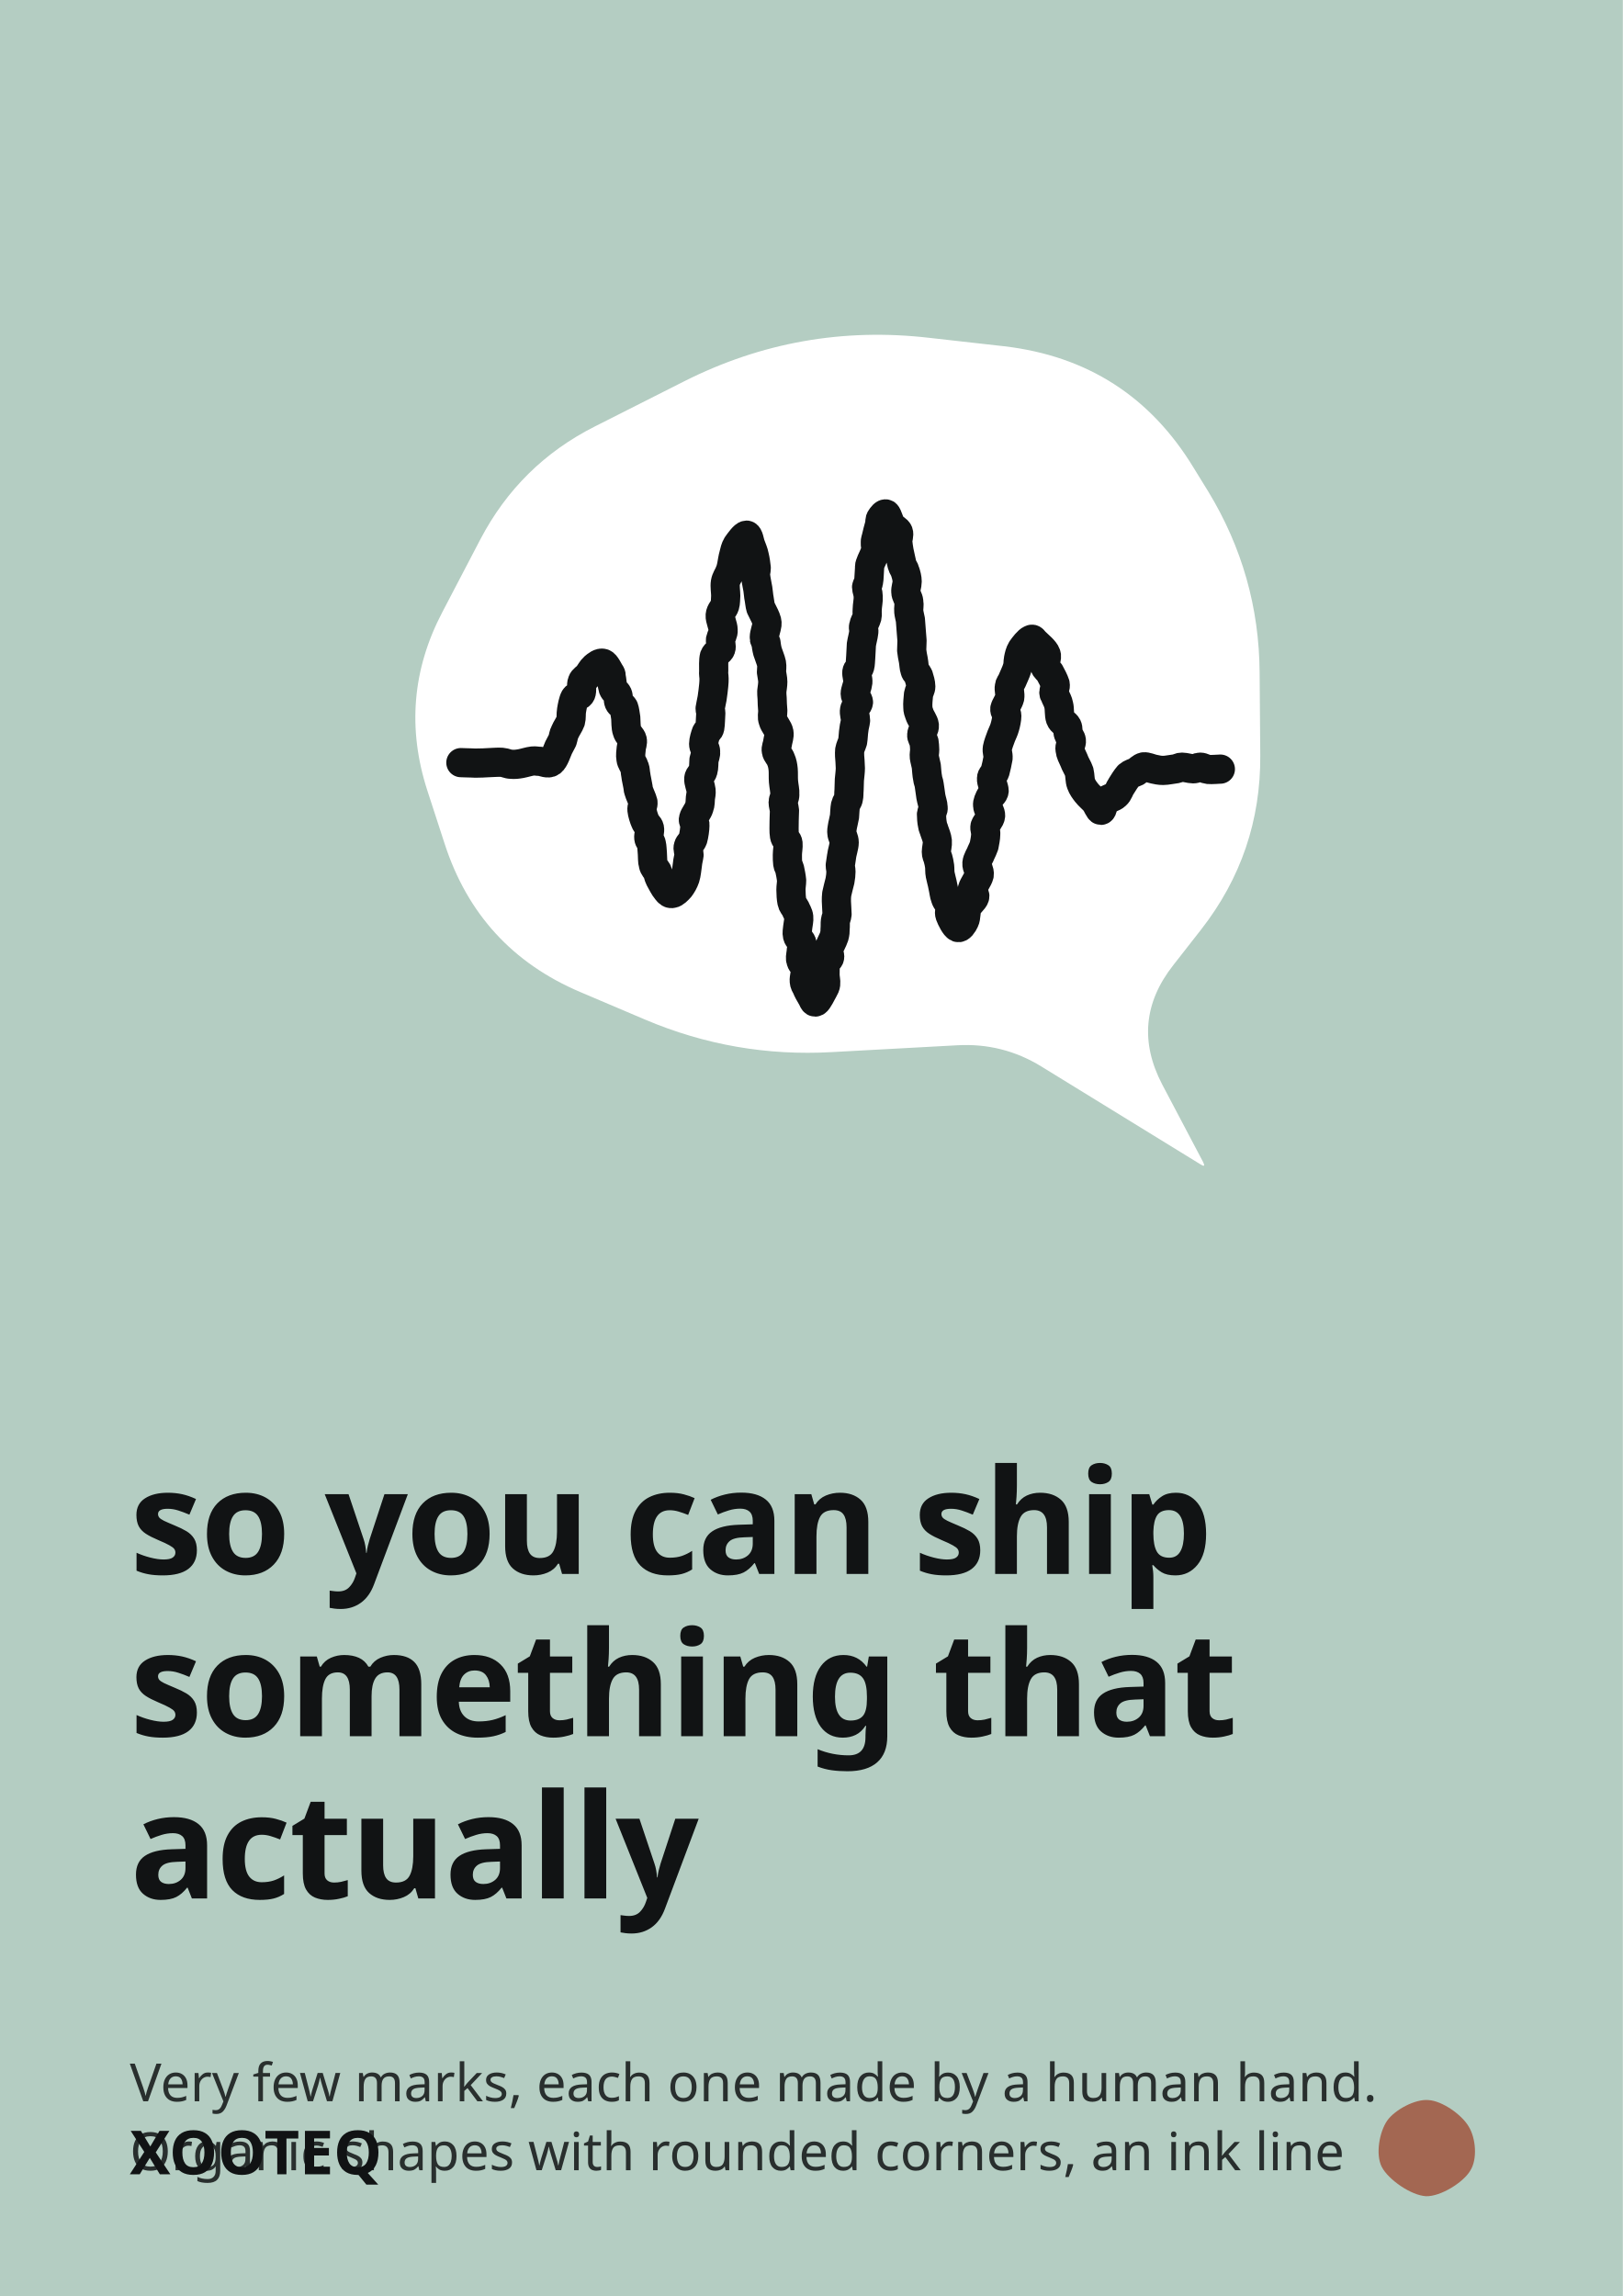
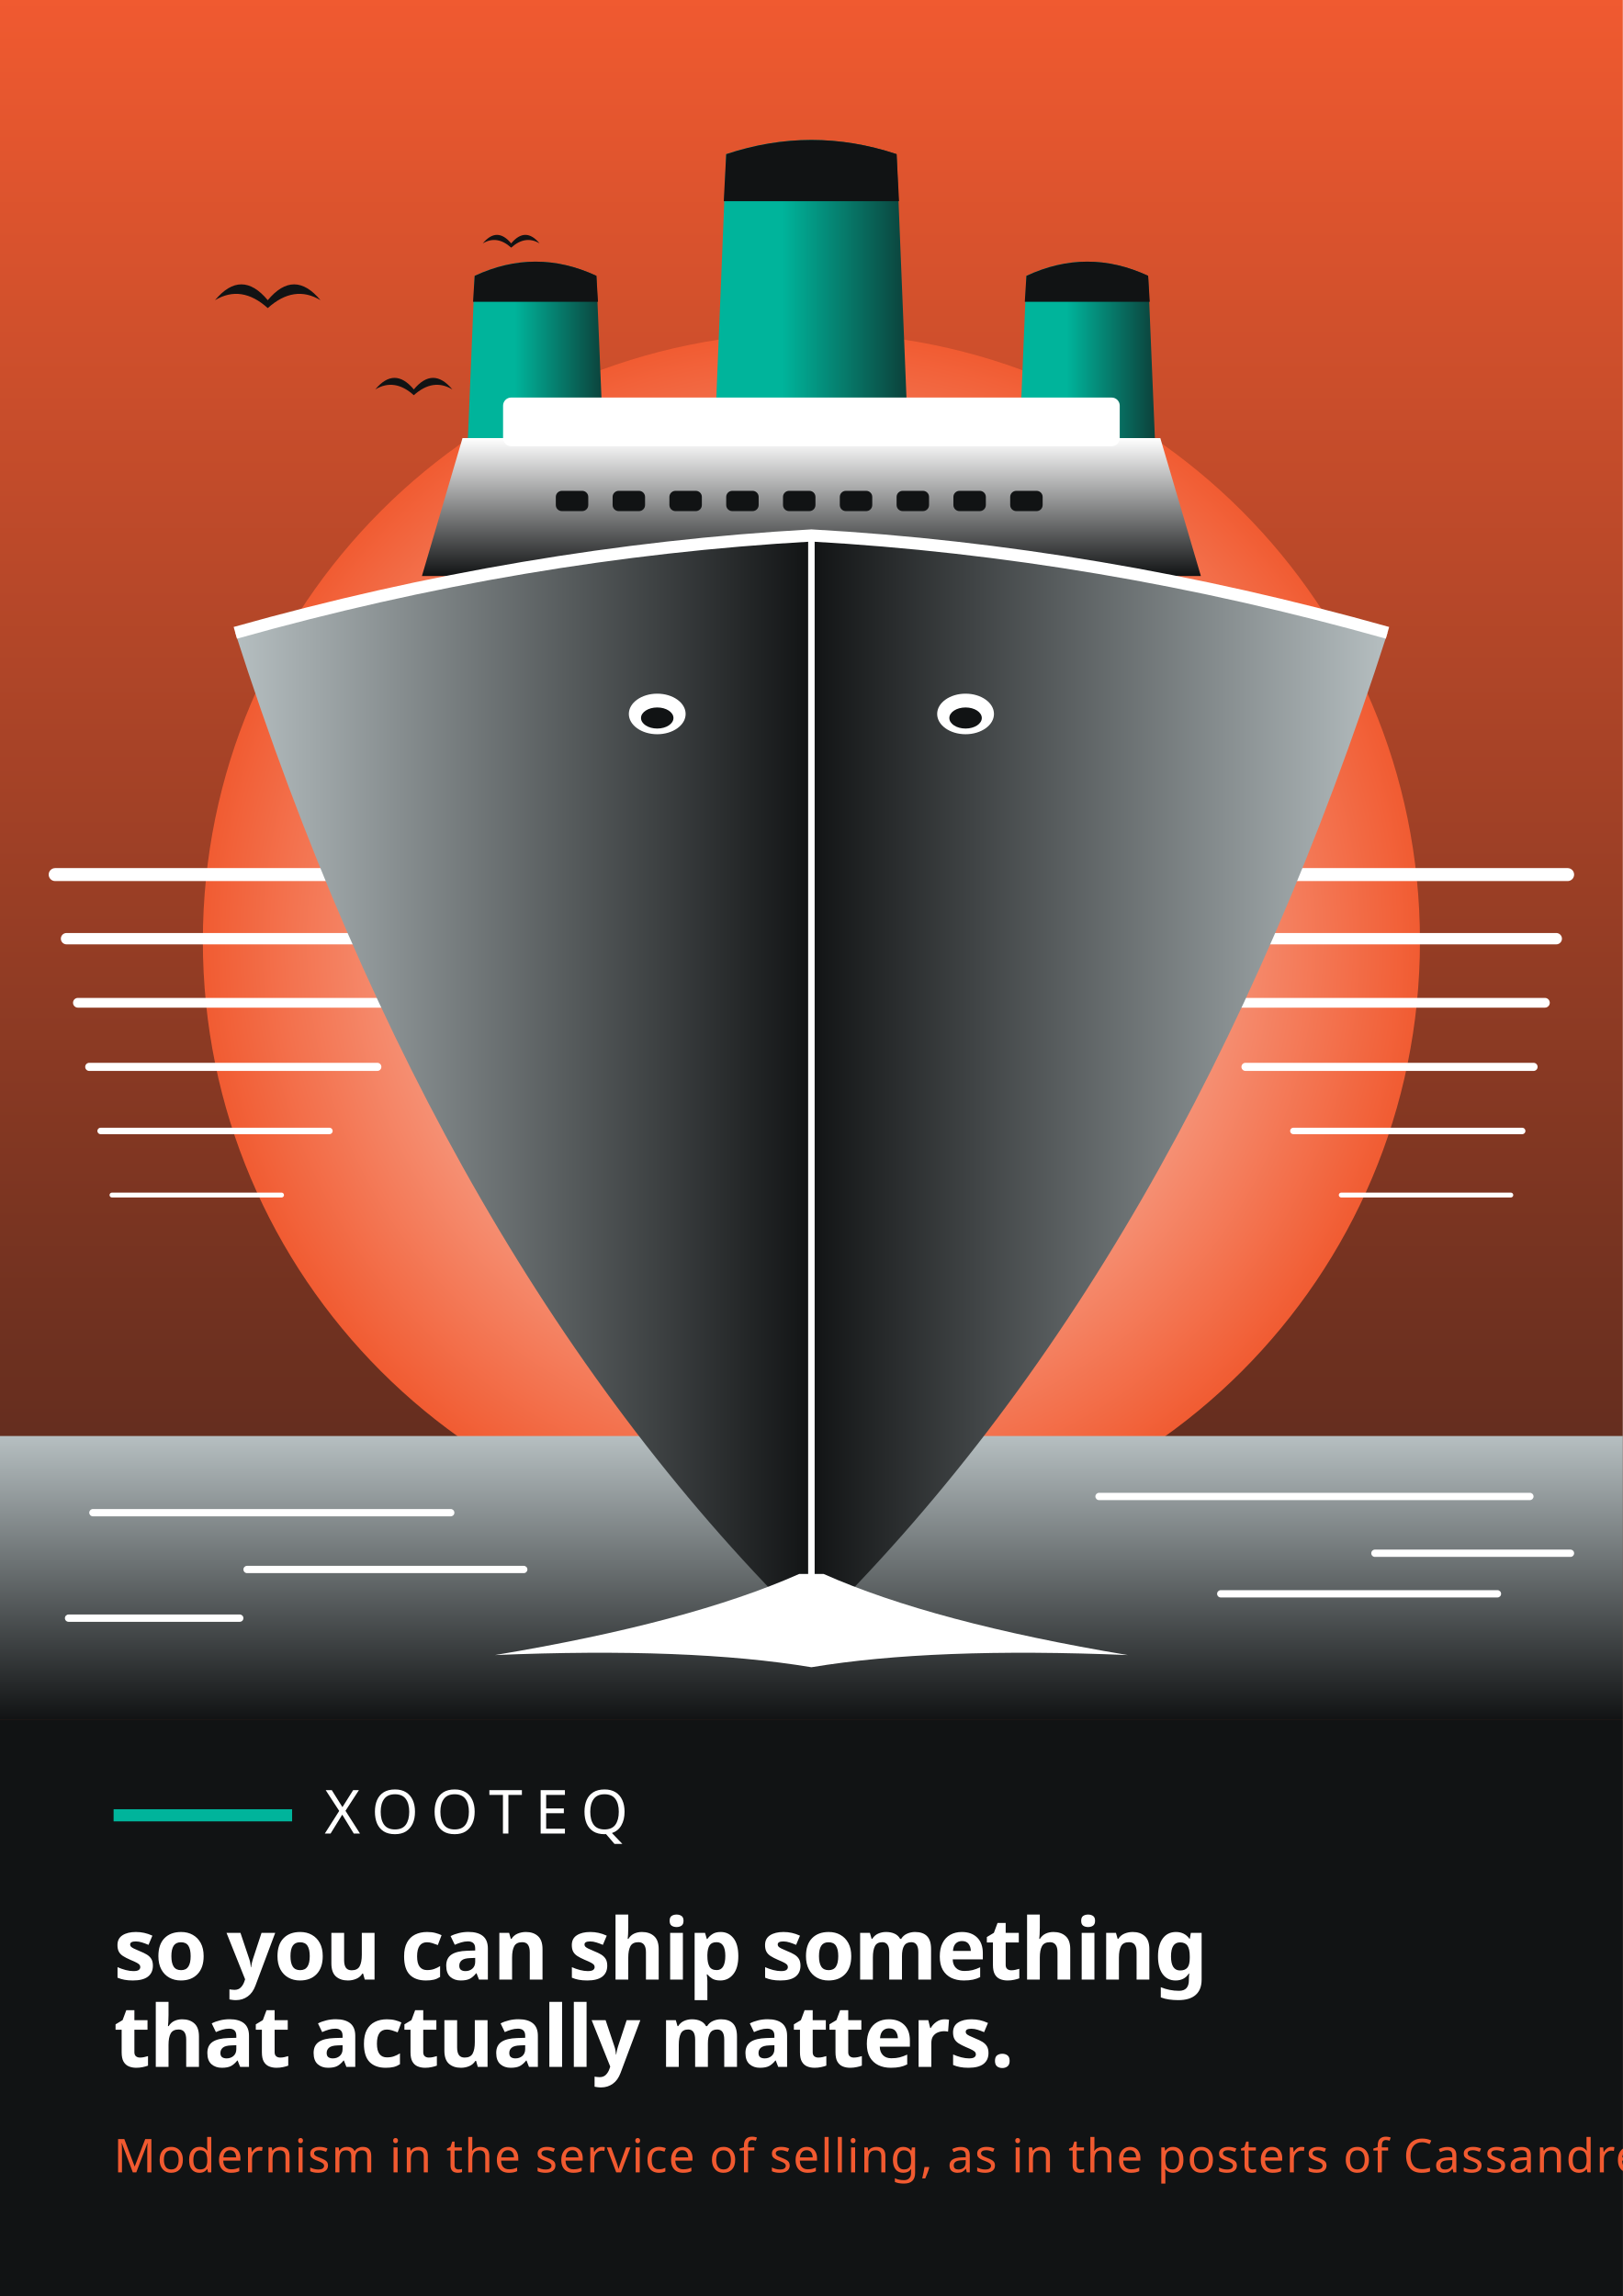
- <svg xmlns="http://www.w3.org/2000/svg" viewBox="0 0 400 566" role="img" aria-label="Humanist Minimal sample poster">
-   <rect width="400" height="566" fill="#b4cdc2" />
-   <g transform="translate(40 20) scale(0.8)">
-     <path class="ud-pop" fill="#ffffff" d="M98 141.2Q110.1 118.1 133.3 106.4L160.8 92.5Q196.5 74.5 236.3 79.1L259.4 81.7Q297.8 86.2 317.8 119.2L322.3 126.5Q337.9 152.2 338.1 182.2L338.3 207.8Q338.5 237.8 320.1 261.4L311.5 272.4Q297.9 289.7 308.1 309.2L320.7 333.1Q321.6 334.9 319.9 333.8L270.8 303.6Q258.9 296.3 244.9 297.1L206.3 299.2Q176.4 300.9 148.8 289.2L128.8 280.7Q97.5 267.4 87 235L81.7 218.7Q72.4 190.1 86.3 163.6Z" />
-     <g class="ud-talk">
-       <path class="ud-draw" fill="none" stroke="#111314" stroke-width="9" stroke-linecap="round" stroke-linejoin="round" pathLength="1" style="animation-delay:220ms" d="M92 210C92.5 210 94.2 210.1 95.3 210.1C96.4 210.2 97.9 210.1 98.8 210.1C99.7 210 99.7 210.1 100.7 210C101.6 210 103.5 209.8 104.6 209.9C105.8 210 106.5 210.5 107.5 210.5C108.5 210.6 109.4 210.5 110.5 210.3C111.6 210.1 113.1 209.6 114.1 209.5C115 209.4 115.4 209.6 116.4 209.6C117.3 209.7 118.9 210.5 119.8 209.8C120.8 209.1 121.6 206.5 122.1 205.4C122.7 204.3 122.9 203.9 123.3 203.1C123.6 202.2 123.6 201.4 124.1 200.5C124.5 199.5 125.4 198.3 125.8 197.2C126.1 196.1 125.9 195.1 126.1 193.9C126.3 192.7 126.6 191 127.1 190.1C127.6 189.3 128.6 189.6 129 188.7C129.4 187.9 129 186 129.4 185.1C129.7 184.2 130.6 183.9 131.2 183.1C131.8 182.4 132.3 181.3 133.1 180.6C133.8 180 134.9 179.1 135.8 179.4C136.6 179.6 137.5 181.7 138 182.4C138.4 183.1 138.2 182.7 138.3 183.5C138.5 184.3 138.6 186.2 138.9 187.1C139.3 188.1 140 188.3 140.3 189C140.6 189.7 140.4 190.7 140.7 191.4C141 192.1 141.8 192.4 142.2 193.1C142.5 193.9 142.6 195 142.8 196.2C142.9 197.4 142.8 199.1 143.2 200.2C143.5 201.4 144.6 202.1 144.8 203C145 203.9 144.6 204.6 144.5 205.5C144.4 206.5 144.2 207.8 144.4 208.8C144.5 209.8 145.3 210.7 145.5 211.5C145.8 212.3 145.7 212.9 145.9 213.8C146 214.8 146.4 216.3 146.5 217.1C146.7 217.9 146.5 217.8 146.8 218.7C147 219.5 147.9 221.3 148.1 222.2C148.2 223.2 147.7 223.6 147.8 224.6C147.9 225.6 148.4 227.2 148.8 228.1C149.1 229 149.9 229.3 150.1 230.2C150.3 231.1 149.8 232.4 149.9 233.2C150 234.1 150.6 234.3 150.7 235.1C150.9 235.9 150.9 237 151 238C151.1 239.1 151 240.5 151.3 241.4C151.5 242.4 152.1 242.8 152.5 243.5C152.8 244.2 152.8 244.8 153.3 245.8C153.8 246.7 154.7 248.5 155.4 249.3C156 250.1 156.5 250.5 157.2 250.3C157.9 250.2 158.8 249.3 159.5 248.5C160.1 247.7 160.7 246.7 161.1 245.5C161.5 244.3 161.6 242.6 161.8 241.4C161.9 240.2 162.2 239.3 162.3 238.4C162.3 237.4 161.8 236.6 162.1 235.8C162.3 235 163.1 234.6 163.5 233.5C163.8 232.5 164.1 230.4 164.1 229.3C164.2 228.3 163.4 228.2 163.7 227.2C163.9 226.3 165.1 224.9 165.4 223.8C165.8 222.8 165.7 221.8 165.8 220.9C165.9 220 166.1 219.5 166 218.5C165.9 217.5 165.2 215.9 165.3 214.9C165.4 213.9 166.4 213.4 166.6 212.5C166.9 211.5 166.8 210.2 166.9 209.2C167.1 208.3 167.5 207.4 167.4 206.6C167.4 205.8 166.8 205.2 166.8 204.2C166.8 203.2 167.3 201.6 167.6 200.8C168 200 168.5 200.2 168.7 199.2C168.9 198.2 168.9 195.8 169 194.8C169 193.9 168.8 194.1 168.8 193.3C168.9 192.5 169.2 191.4 169.4 190.2C169.6 189 169.8 187.2 169.9 186.2C170 185.2 170 184.8 170 184.1C170 183.3 169.8 182.8 169.9 181.7C169.9 180.6 169.8 178.4 170.1 177.3C170.5 176.2 171.8 175.8 172.1 174.9C172.4 174.1 171.9 173 172 172.1C172.2 171.1 172.9 170.3 172.8 169.1C172.8 167.8 171.8 165.8 171.9 164.6C172 163.3 173 162.6 173.3 161.6C173.6 160.6 173.5 159.7 173.6 158.6C173.6 157.4 173.3 155.7 173.5 154.5C173.7 153.3 174.4 152.4 174.7 151.6C175.1 150.7 175.2 150.3 175.4 149.4C175.6 148.4 175.8 146.9 176.1 145.9C176.4 144.8 176.5 144 177.1 143C177.8 142 179.3 139.9 180 139.9C180.7 139.9 180.9 142 181.3 143C181.7 144.1 182.2 145.2 182.4 146.3C182.7 147.5 182.9 149 183 150C183 151 182.7 151.3 182.8 152.4C182.9 153.5 183.3 155.3 183.5 156.5C183.7 157.7 183.7 158.6 183.9 159.5C184.1 160.5 184.1 161.3 184.4 162.3C184.8 163.2 185.6 164.6 185.9 165.4C186.2 166.3 186.4 166.5 186.3 167.5C186.2 168.4 185.5 170.3 185.5 171.3C185.4 172.2 185.8 172.3 186 173C186.1 173.8 186.2 174.7 186.5 175.8C186.8 176.8 187.5 178.4 187.7 179.4C187.9 180.5 187.7 181.2 187.7 182.1C187.8 183 188.1 184.1 188.1 185.1C188.1 186.1 187.9 187.1 187.8 188C187.8 188.8 187.8 189.2 187.9 190.2C187.9 191.2 188 192.9 188.1 194C188.1 195.1 187.8 195.9 188.2 197C188.5 198.2 189.8 199.5 190 200.7C190.2 201.8 189.7 202.9 189.6 203.8C189.5 204.8 189 205.5 189.2 206.4C189.3 207.3 190.3 208.1 190.6 209.1C191 210 191.2 211 191.3 212.1C191.4 213.2 191.3 214.5 191.4 215.8C191.5 217.1 191.9 218.8 191.8 219.8C191.8 220.9 191.3 221.4 191.3 222.2C191.3 223 191.6 223.8 191.7 224.8C191.7 225.8 191.6 226.7 191.6 228C191.6 229.3 191.5 231.4 191.7 232.5C191.9 233.7 192.7 233.9 192.8 234.9C192.9 235.8 192.6 237.3 192.6 238.4C192.6 239.4 192.6 240.4 192.7 241.1C192.8 241.9 193.1 242 193.3 242.8C193.5 243.7 193.8 245.2 193.9 246.3C193.9 247.3 193.7 248.1 193.7 249.2C193.7 250.3 193.8 252 194 252.9C194.2 253.9 194.7 254.2 195.1 255C195.4 255.8 196 256.6 196.1 257.6C196.2 258.5 195.9 259.7 195.8 260.6C195.7 261.6 195.5 262.5 195.7 263.3C195.9 264.2 197 264.9 197.1 265.8C197.3 266.6 196.8 267.8 196.8 268.7C196.7 269.6 196.5 270.3 196.8 271.1C197 271.9 197.9 272.4 198.1 273.5C198.3 274.5 197.7 276.4 197.8 277.3C197.9 278.3 198.1 278.4 198.5 279.2C198.8 280 199.5 281.3 200 282.1C200.5 282.8 200.7 284.1 201.4 283.7C202 283.4 203.2 280.9 203.7 280C204.2 279 204.3 279 204.4 278.2C204.5 277.4 204.2 276.3 204.2 275.3C204.2 274.2 204.2 272.6 204.4 271.7C204.6 270.8 205.5 270.7 205.6 270C205.8 269.3 205.1 268.7 205.3 267.6C205.6 266.5 206.7 264.6 207 263.6C207.3 262.5 207.3 262 207.3 261.2C207.4 260.4 207.3 259.5 207.4 258.8C207.5 258 207.8 257.7 207.9 256.7C207.9 255.6 207.7 253.7 207.7 252.7C207.7 251.7 207.7 251.5 207.8 250.5C208 249.5 208.5 247.6 208.8 246.4C209 245.3 209.1 244.4 209.1 243.6C209.1 242.8 208.9 242.4 208.9 241.6C209 240.8 209.1 240.1 209.3 238.9C209.4 237.8 210.1 235.8 210.1 234.6C210.1 233.4 209.4 232.5 209.4 231.7C209.3 230.9 209.4 230.9 209.5 230C209.6 229.2 210 227.8 210.2 226.6C210.3 225.5 210.3 224.2 210.5 223.2C210.7 222.3 211.3 221.8 211.4 221C211.6 220.2 211.5 219.4 211.6 218.5C211.6 217.5 211.7 216.4 211.7 215.3C211.8 214.2 212 212.7 212 211.7C212 210.8 211.9 210.5 211.9 209.6C211.8 208.7 211.7 207.2 211.8 206.2C212 205.1 212.4 204.5 212.7 203.5C212.9 202.4 212.9 200.9 213.1 199.8C213.2 198.7 213.5 198 213.6 197C213.6 196 213.1 194.8 213.3 193.8C213.4 192.9 214.4 192.2 214.5 191.4C214.5 190.6 213.5 189.8 213.5 188.8C213.5 187.8 214.2 186.4 214.3 185.3C214.4 184.2 213.9 182.9 214 182.1C214.1 181.3 214.7 181.2 214.9 180.4C215.1 179.7 215.1 178.6 215.2 177.4C215.3 176.3 215.3 174.8 215.4 173.6C215.6 172.3 216 171 216.1 170C216.3 169.1 215.9 168.7 216.1 167.9C216.2 167.1 216.9 166 217.1 165.2C217.3 164.3 217.1 163.9 217.2 162.8C217.2 161.7 217.6 159.9 217.5 158.8C217.5 157.6 217 156.7 217 155.9C217.1 155.2 217.5 155.2 217.6 154.3C217.8 153.4 217.8 151.3 217.9 150.4C218 149.5 217.8 149.7 218.1 148.8C218.4 147.8 219.5 145.9 219.7 144.8C220 143.7 219.6 142.8 219.7 142.1C219.7 141.4 219.8 141.5 220 140.6C220.2 139.7 220.7 137.7 221 136.7C221.2 135.7 221 135.2 221.4 134.7C221.7 134.2 222.5 133.1 223 133.4C223.5 133.8 224 136 224.6 136.9C225.3 137.8 226.5 138.2 226.8 139C227.1 139.8 226.6 140.9 226.6 141.9C226.7 142.8 226.8 143.7 227 144.8C227.3 146 227.6 147.8 227.9 148.9C228.2 150 228.7 150.3 228.9 151.2C229.2 152.1 229.5 153.2 229.5 154.2C229.5 155.3 229 156.4 229.1 157.4C229.1 158.4 229.9 159.3 230 160.4C230.2 161.4 229.9 162.5 230 163.4C230.1 164.4 230.3 164.9 230.5 166C230.6 167 230.7 168.8 230.8 169.9C230.9 170.9 230.9 171.4 231 172.4C231 173.3 230.9 174.4 230.9 175.4C231 176.4 231.2 177.4 231.4 178.4C231.6 179.4 231.6 180.7 231.9 181.5C232.1 182.3 232.7 182.5 233 183.3C233.3 184.2 233.7 185.6 233.7 186.5C233.7 187.4 233.2 187.9 233 189C232.9 190.1 232.7 191.9 232.8 192.9C232.8 193.9 233 194.2 233.3 195.1C233.6 196.1 234.7 197.5 234.8 198.5C234.9 199.6 234 200.5 234 201.4C233.9 202.2 234.5 202.8 234.7 203.6C234.8 204.3 234.9 205.2 234.9 206C234.9 206.8 234.7 207.4 234.8 208.3C234.9 209.1 235.2 210 235.4 211.1C235.5 212.2 235.6 213.8 235.8 214.7C235.9 215.7 236.2 216 236.3 216.9C236.5 217.9 236.6 219.3 236.8 220.4C237 221.6 237.5 222.9 237.5 223.8C237.6 224.7 237.1 225 237 225.9C237 226.7 237.1 228.3 237.3 229.1C237.4 230 237.7 230.3 237.9 231.1C238.2 232 238.7 233.1 238.8 234.2C238.9 235.2 238.5 236.6 238.5 237.5C238.5 238.4 238.8 238.8 239 239.5C239.2 240.3 239.4 241 239.5 241.9C239.6 242.7 239.5 243.6 239.7 244.6C239.9 245.7 240.3 246.9 240.5 248.1C240.8 249.3 240.9 250.7 241.3 251.7C241.6 252.7 242.4 253.3 242.6 254.2C242.9 255.1 242.3 255.9 242.7 257C243.1 258.1 244.3 260.5 245.1 260.8C245.8 261.1 246.7 259.8 247.2 258.7C247.7 257.7 247.5 255.9 248 254.6C248.5 253.4 250 252.4 250.3 251.4C250.6 250.5 249.4 250.1 249.6 249C249.9 247.8 251.4 245.9 251.7 244.6C251.9 243.3 250.9 242.2 251 241C251.1 239.8 252 238.6 252.3 237.7C252.7 236.8 252.9 236.5 253.2 235.6C253.4 234.6 253.7 233.1 253.7 232.1C253.8 231.1 253.3 230.6 253.5 229.6C253.8 228.7 255.1 227.5 255.2 226.4C255.3 225.4 254.3 224.1 254.3 223.2C254.2 222.2 254.7 221.5 255 220.7C255.3 220 256.2 219.7 256.3 218.7C256.3 217.8 255.4 215.9 255.5 214.9C255.5 213.9 256.3 213.7 256.6 212.7C256.9 211.6 257.3 209.8 257.5 208.6C257.6 207.4 257.1 206.7 257.3 205.5C257.5 204.4 258.1 202.9 258.5 201.8C258.9 200.8 259.3 200.1 259.6 199C259.9 198 260.2 196.5 260.2 195.6C260.2 194.7 259.5 194.3 259.6 193.4C259.8 192.5 260.8 191.2 261.1 190C261.3 188.9 260.8 187.4 261 186.6C261.1 185.7 261.4 185.7 261.8 184.8C262.2 183.8 263.1 182 263.4 180.9C263.8 179.7 263.6 179.1 263.8 178.1C264 177.1 264.2 176.1 264.8 175.1C265.5 174.1 266.8 172.4 267.6 172.1C268.3 171.7 268.3 172.3 269.1 173C269.9 173.8 271.9 175.4 272.3 176.6C272.8 177.7 271.7 179.2 271.9 180.2C272.1 181.1 272.8 181.3 273.4 182.2C273.9 183.1 274.8 184.8 275.1 185.8C275.3 186.8 274.7 187.7 274.7 188.3C274.7 189 275 189 275.2 189.7C275.5 190.4 276 191.2 276.2 192.3C276.5 193.4 276.3 195.3 276.7 196.4C277.1 197.5 278.4 198 278.8 198.8C279.2 199.6 278.9 200.4 279.2 201.2C279.4 201.9 280 202.4 280.1 203.2C280.2 204 279.5 205 279.7 206C279.8 207.1 280.4 208.2 280.9 209.3C281.3 210.5 282.1 211.6 282.5 212.8C282.8 214 282.7 215.5 283.1 216.5C283.5 217.6 284.1 218.4 284.8 219.3C285.5 220.2 286.6 221.1 287.4 222C288.1 222.9 288.7 224.7 289.2 224.7C289.8 224.7 289.8 222.6 290.6 221.8C291.4 221 293 220.8 293.8 220C294.7 219.2 294.8 218.2 295.5 217.2C296.1 216.2 297 214.8 297.7 214C298.5 213.3 299.3 213.2 300.1 212.8C300.9 212.3 301.5 211.5 302.4 211.3C303.3 211.2 304.5 211.8 305.5 212C306.5 212.2 307.2 212.4 308.4 212.4C309.5 212.4 311.3 212 312.3 211.9C313.3 211.7 313.3 211.4 314.2 211.4C315.1 211.4 316.7 211.9 317.6 211.9C318.6 211.9 319 211.4 319.8 211.4C320.6 211.4 321.3 212 322.3 212.1C323.4 212.2 325.4 212 326 212" />
-     </g>
-   </g>
-   <text x="32" y="388" font-family="'Bricolage Grotesque', 'Figtree', system-ui, sans-serif" font-weight="700" font-size="36" letter-spacing="-0.5" fill="#111314">so you can ship</text>
-   <text x="32" y="428" font-family="'Bricolage Grotesque', 'Figtree', system-ui, sans-serif" font-weight="700" font-size="36" letter-spacing="-0.5" fill="#111314">something that</text>
-   <text x="32" y="468" font-family="'Bricolage Grotesque', 'Figtree', system-ui, sans-serif" font-weight="700" font-size="36" letter-spacing="-0.5" fill="#111314">actually</text>
-   <text x="32" y="518" font-family="'Figtree', system-ui, sans-serif" font-size="13" fill="#111314" opacity=".85">Very few marks, each one made by a human hand.</text>
-   <text x="32" y="535" font-family="'Figtree', system-ui, sans-serif" font-size="13" fill="#111314" opacity=".85">Organic shapes with rounded corners, an ink line</text>
-   <text x="32" y="536" font-family="'Bricolage Grotesque', system-ui, sans-serif" font-weight="800" font-size="15" fill="#111314">XOOTEQ</text>
-   <path d="M362 524.2C363.8 527.1 364.2 532.3 362.4 535.1C360.7 538 355.1 541.5 351.5 541.4C347.8 541.2 342.2 537.3 340.6 534.2C339 531.1 340 525.6 341.9 522.8C343.8 520.1 348.8 517.4 352.1 517.7C355.5 517.9 360.3 521.3 362 524.2Z" fill="#a36752" />
+ <svg xmlns="http://www.w3.org/2000/svg" viewBox="0 0 400 566" width="400" height="566">
+   <defs>
+     <linearGradient id="cm-sky" x1="0" y1="0" x2="0" y2="1">
+       <stop offset="0" stop-color="#f15a30" />
+       <stop offset="1" stop-color="#111314" />
+     </linearGradient>
+     <radialGradient id="cm-sun" cx="0.5" cy="0.5" r="0.5">
+       <stop offset="0" stop-color="#ffffff" />
+       <stop offset="1" stop-color="#f15a30" />
+     </radialGradient>
+     <linearGradient id="cm-sea" x1="0" y1="0" x2="0" y2="1">
+       <stop offset="0" stop-color="#b6bfc1" />
+       <stop offset="1" stop-color="#111314" />
+     </linearGradient>
+     <linearGradient id="cm-hullL" x1="0" y1="0" x2="1" y2="0">
+       <stop offset="0" stop-color="#b6bfc1" />
+       <stop offset="1" stop-color="#111314" />
+     </linearGradient>
+     <linearGradient id="cm-hullR" x1="0" y1="0" x2="1" y2="0">
+       <stop offset="0" stop-color="#111314" />
+       <stop offset="1" stop-color="#b6bfc1" />
+     </linearGradient>
+     <linearGradient id="cm-deck" x1="0" y1="0" x2="0" y2="1">
+       <stop offset="0" stop-color="#ffffff" />
+       <stop offset="1" stop-color="#111314" />
+     </linearGradient>
+     <linearGradient id="cm-funnel" x1="0.35" y1="0" x2="1.25" y2="0">
+       <stop offset="0" stop-color="#00b49b" />
+       <stop offset="1" stop-color="#111314" />
+     </linearGradient>
+   </defs>
+   <rect width="400" height="566" fill="url(#cm-sky)" />
+   <circle cx="200" cy="232" r="150" fill="url(#cm-sun)" />
+   <rect x="12" y="214" width="118" height="3.2" rx="1.6" fill="#ffffff" />
+   <rect x="270" y="214" width="118" height="3.2" rx="1.6" fill="#ffffff" />
+   <rect x="15" y="230" width="103" height="2.8" rx="1.4" fill="#ffffff" />
+   <rect x="282" y="230" width="103" height="2.8" rx="1.4" fill="#ffffff" />
+   <rect x="18" y="246" width="88" height="2.4" rx="1.2" fill="#ffffff" />
+   <rect x="294" y="246" width="88" height="2.4" rx="1.2" fill="#ffffff" />
+   <rect x="21" y="262" width="73" height="2" rx="1" fill="#ffffff" />
+   <rect x="306" y="262" width="73" height="2" rx="1" fill="#ffffff" />
+   <rect x="24" y="278" width="58" height="1.6" rx="0.8" fill="#ffffff" />
+   <rect x="318" y="278" width="58" height="1.6" rx="0.8" fill="#ffffff" />
+   <rect x="27" y="294" width="43" height="1.2" rx="0.6" fill="#ffffff" />
+   <rect x="330" y="294" width="43" height="1.2" rx="0.6" fill="#ffffff" />
+   <path d="M53,74 Q59.5,66.2 66,74 Q72.5,66.2 79,74 Q72.5,70.1 66,75.95 Q59.5,70.1 53,74 Z" fill="#111314" />
+   <path d="M92.5,96 Q97.25,90.3 102,96 Q106.75,90.3 111.5,96 Q106.75,93.15 102,97.425 Q97.25,93.15 92.5,96 Z" fill="#111314" />
+   <path d="M119,60 Q122.5,55.8 126,60 Q129.5,55.8 133,60 Q129.5,57.9 126,61.05 Q122.5,57.9 119,60 Z" fill="#111314" />
+   <rect y="354" width="400" height="70" fill="url(#cm-sea)" />
+   <rect x="22" y="372" width="90" height="1.8" rx="0.9" fill="#ffffff" />
+   <rect x="270" y="368" width="108" height="1.8" rx="0.9" fill="#ffffff" />
+   <rect x="60" y="386" width="70" height="1.8" rx="0.9" fill="#ffffff" />
+   <rect x="300" y="392" width="70" height="1.8" rx="0.9" fill="#ffffff" />
+   <rect x="16" y="398" width="44" height="1.8" rx="0.9" fill="#ffffff" />
+   <rect x="338" y="382" width="50" height="1.8" rx="0.9" fill="#ffffff" />
+   <path d="M115,116 L117,68 Q132,61 147,68 L149,116 Z" fill="url(#cm-funnel)" />
+   <path d="M116.6,74.4 L117,68 Q132,61 147,68 L147.4,74.4 Z" fill="#111314" />
+   <path d="M251,116 L253,68 Q268,61 283,68 L285,116 Z" fill="url(#cm-funnel)" />
+   <path d="M252.6,74.4 L253,68 Q268,61 283,68 L283.4,74.4 Z" fill="#111314" />
+   <path d="M176,112 L179,38 Q200,31 221,38 L224,112 Z" fill="url(#cm-funnel)" />
+   <path d="M178.4,49.6 L179,38 Q200,31 221,38 L221.6,49.6 Z" fill="#111314" />
+   <path d="M104,142 L114,108 L286,108 L296,142 Z" fill="url(#cm-deck)" />
+   <rect x="124" y="98" width="152" height="12" rx="2" fill="#ffffff" />
+   <rect x="137" y="121" width="8" height="5" rx="1.5" fill="#111314" />
+   <rect x="151" y="121" width="8" height="5" rx="1.5" fill="#111314" />
+   <rect x="165" y="121" width="8" height="5" rx="1.5" fill="#111314" />
+   <rect x="179" y="121" width="8" height="5" rx="1.5" fill="#111314" />
+   <rect x="193" y="121" width="8" height="5" rx="1.5" fill="#111314" />
+   <rect x="207" y="121" width="8" height="5" rx="1.5" fill="#111314" />
+   <rect x="221" y="121" width="8" height="5" rx="1.5" fill="#111314" />
+   <rect x="235" y="121" width="8" height="5" rx="1.5" fill="#111314" />
+   <rect x="249" y="121" width="8" height="5" rx="1.5" fill="#111314" />
+   <path d="M200,402 Q108,312 58,156 Q129,136 200,132 Z" fill="url(#cm-hullL)" />
+   <path d="M200,402 Q292,312 342,156 Q271,136 200,132 Z" fill="url(#cm-hullR)" />
+   <path d="M200,132 L200,402" stroke="#ffffff" stroke-width="1.6" />
+   <path d="M58,156 Q129,136 200,132 Q271,136 342,156" fill="none" stroke="#ffffff" stroke-width="3" />
+   <ellipse cx="162" cy="176" rx="7" ry="5" fill="#ffffff" />
+   <ellipse cx="162" cy="177" rx="4" ry="2.6" fill="#111314" />
+   <ellipse cx="238" cy="176" rx="7" ry="5" fill="#ffffff" />
+   <ellipse cx="238" cy="177" rx="4" ry="2.6" fill="#111314" />
+   <path d="M197,388 Q170,400 122,408 Q170,406 200,411 Q230,406 278,408 Q230,400 203,388 Z" fill="#ffffff" />
+   <rect y="424" width="400" height="142" fill="#111314" />
+   <rect x="28" y="446" width="44" height="3" fill="#00b49b" />
+   <text x="80" y="452" font-family="Limelight, Jost, Futura, 'Century Gothic', sans-serif" font-size="15" letter-spacing="3" fill="#ffffff">XOOTEQ</text>
+   <text font-family="Jost, Futura, 'Century Gothic', 'Avenir Next', sans-serif" font-weight="700" font-size="21.1" letter-spacing="-0.4" fill="#ffffff">
+     <tspan x="28" y="488">so you can ship something</tspan>
+     <tspan x="28" y="509.522">that actually matters.</tspan>
+   </text>
+   <text x="28" y="535.522" font-family="Jost, Futura, 'Century Gothic', 'Avenir Next', sans-serif" font-weight="400" font-size="11.5" letter-spacing="0.3" fill="#f15a30">Modernism in the service of selling, as in the posters of Cassandre, Kauffer, Bernhard, Matter and Beall. One product or symbol as the hero, shown big and from a bold viewpoint; strong diagonals and a low horizon; smooth airbrushed modelling between the colours of one Wada combination; geometric lettering built into the image; a short slogan and the brand name set large.</text>
</svg>
